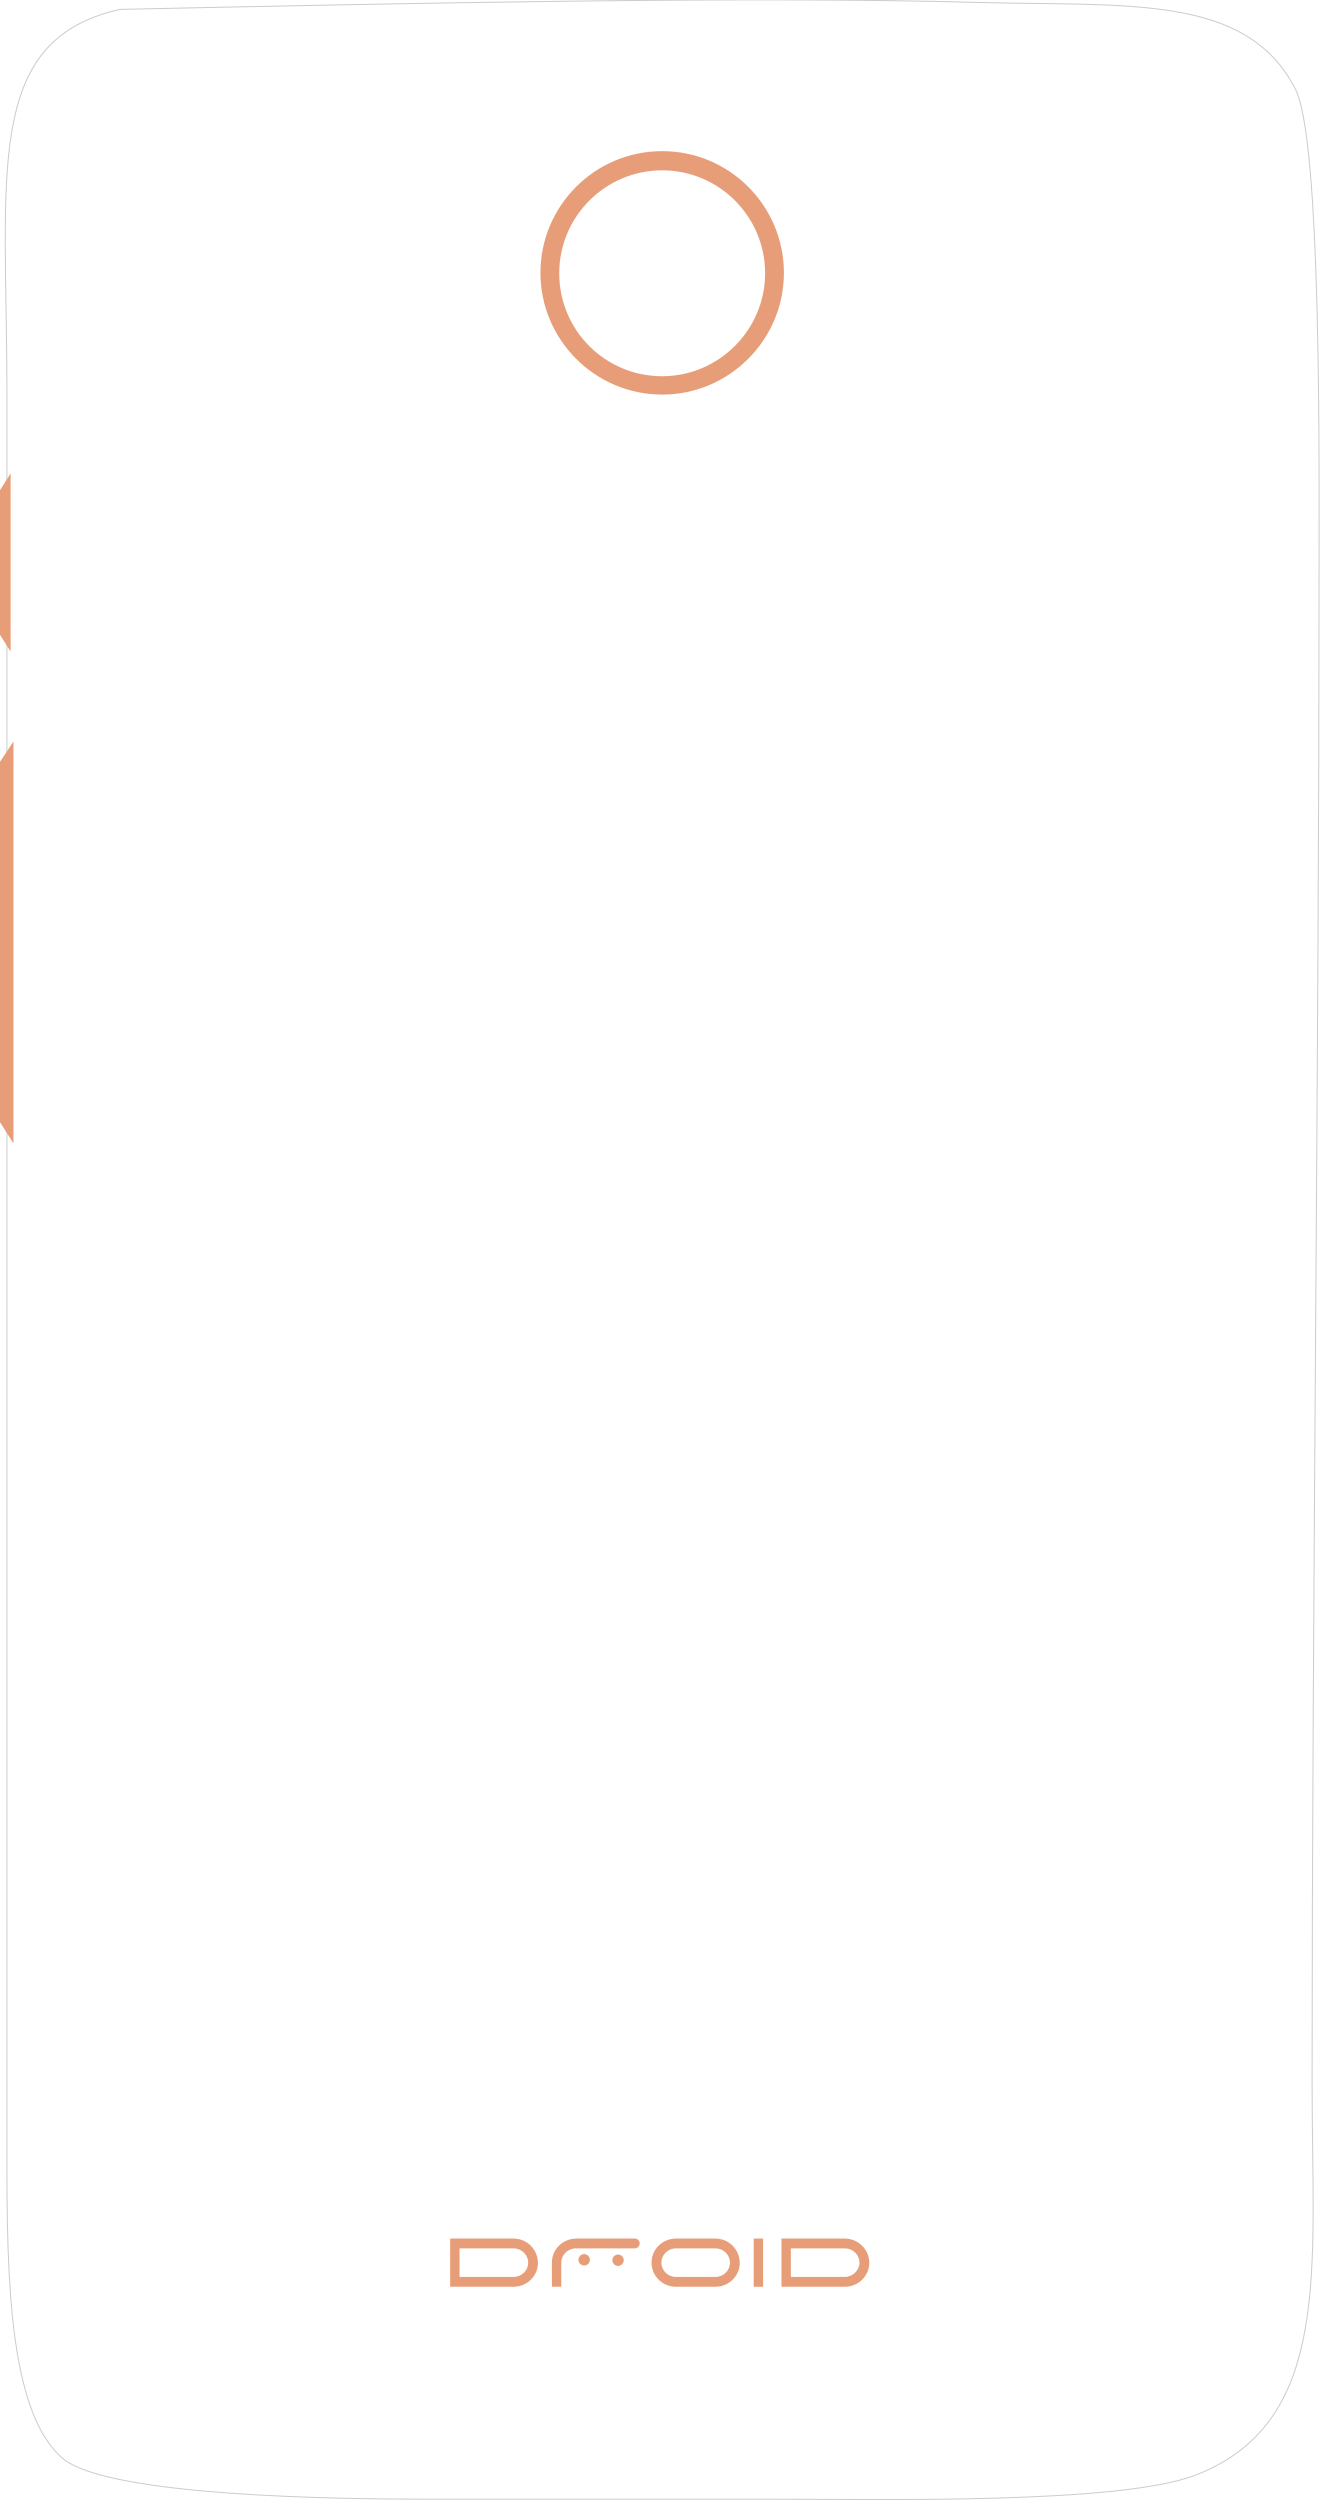
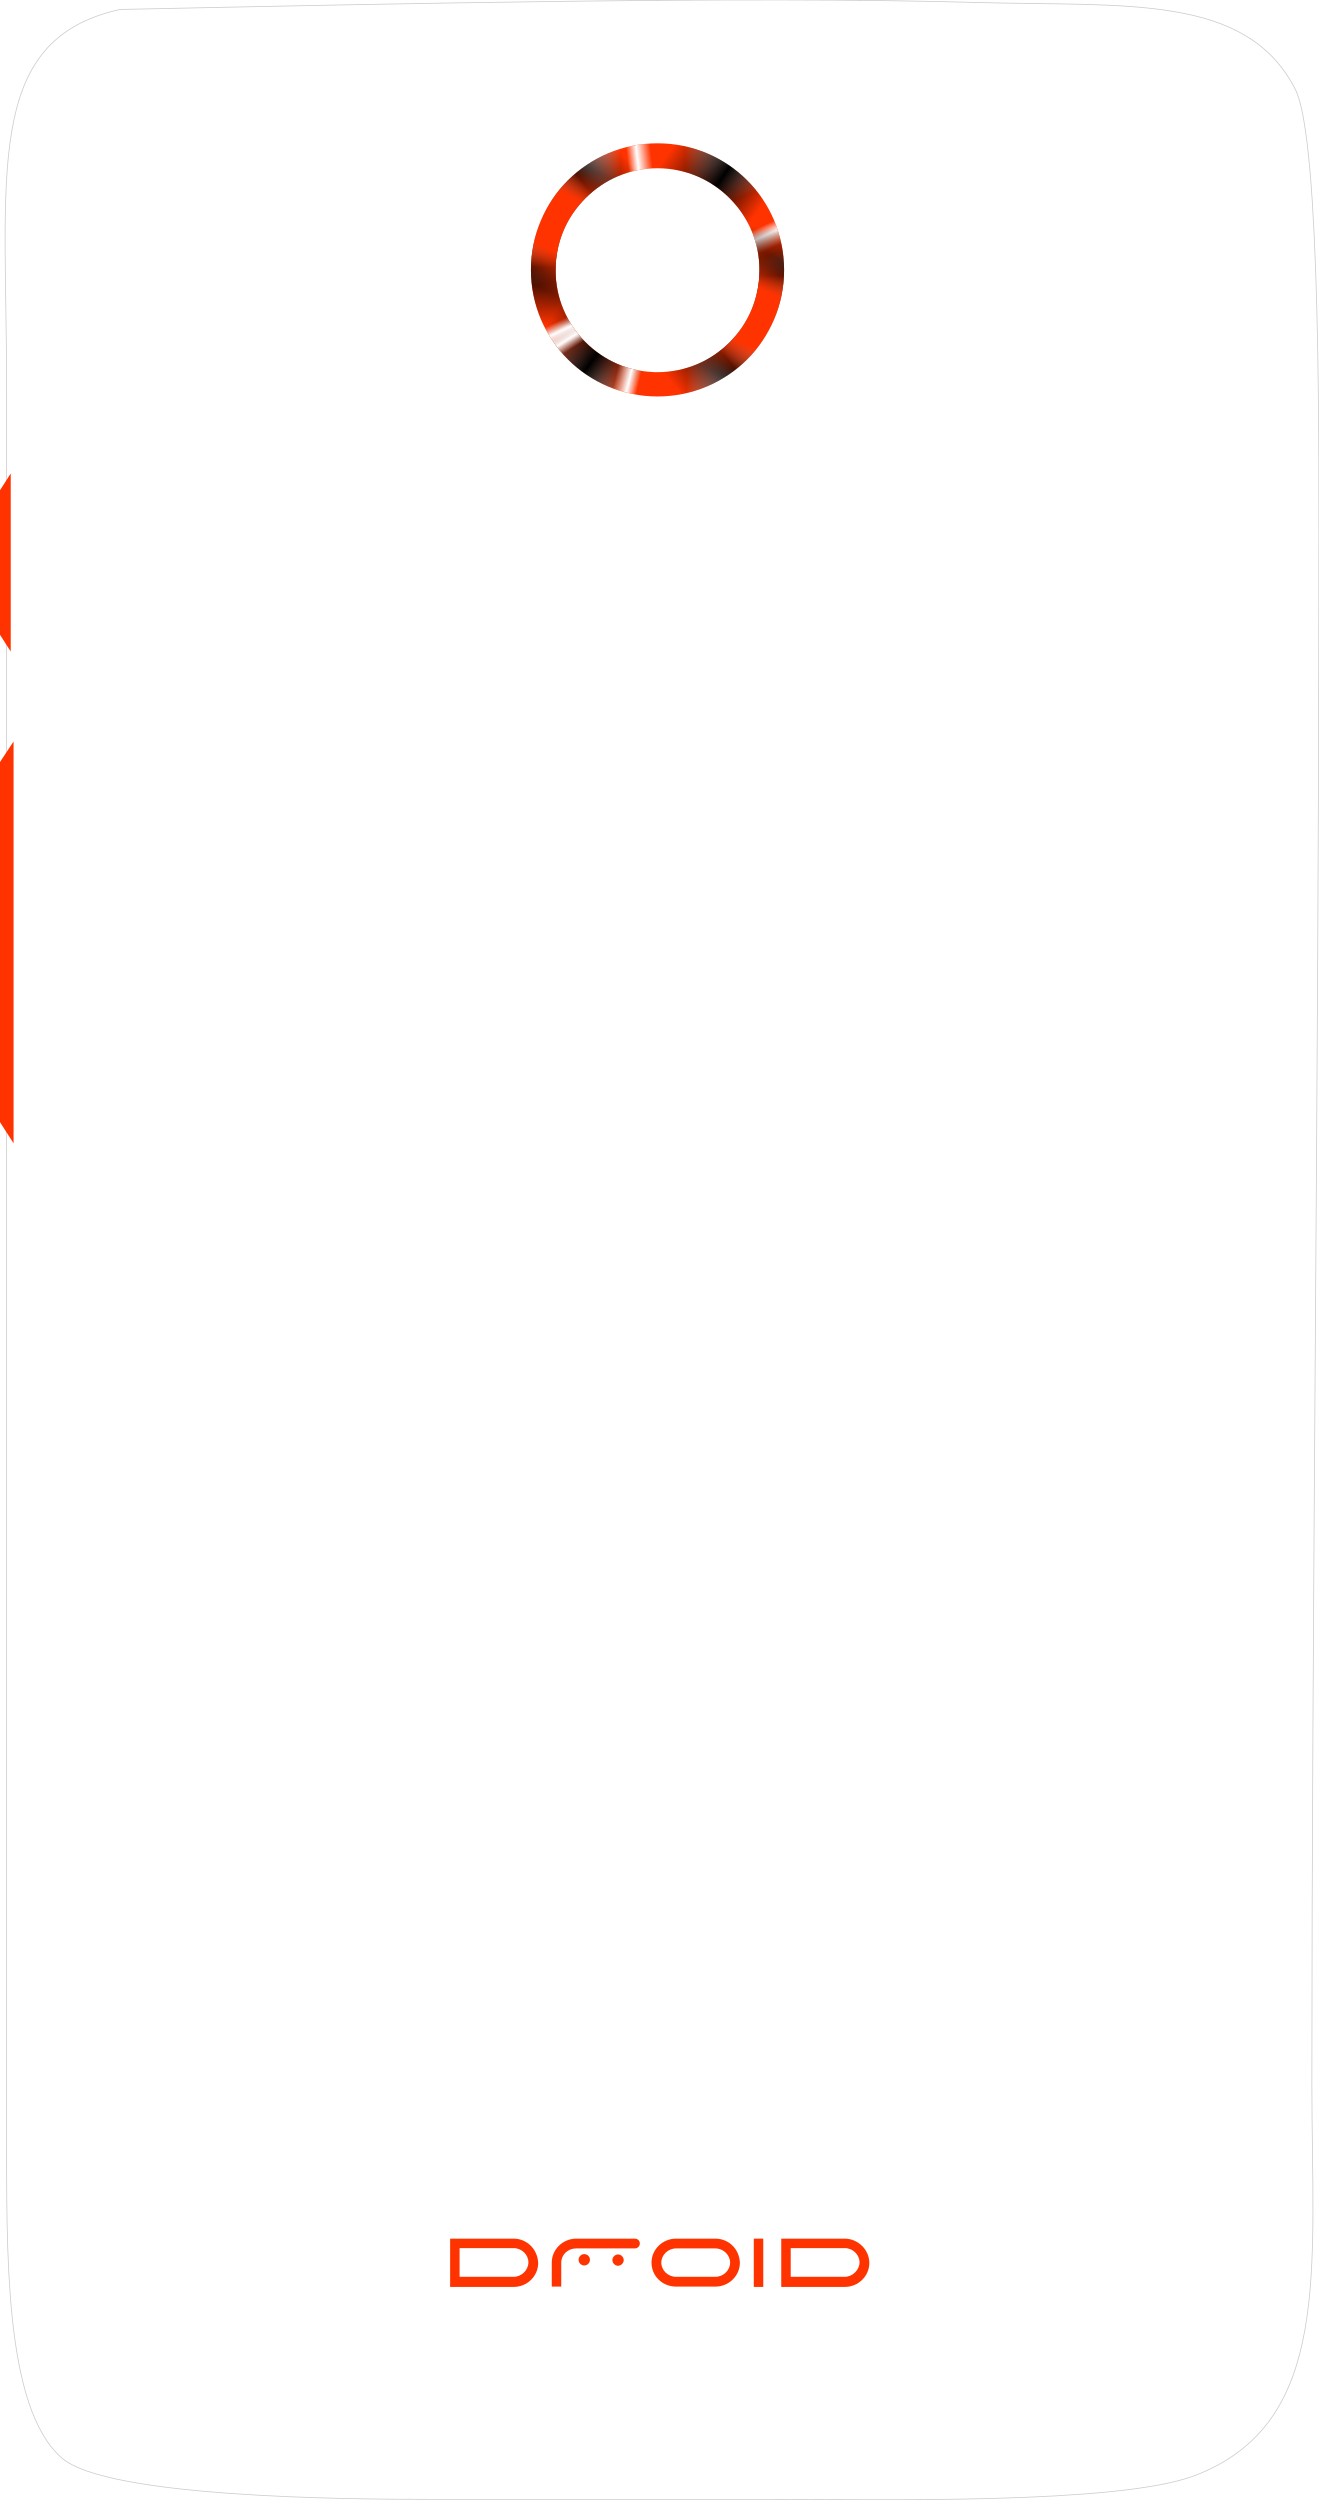
- <svg xmlns="http://www.w3.org/2000/svg" version="1.1" id="Layer_1" x="0px" y="0px" viewBox="0 0 322.9 612" enable-background="new 0 0 322.9 612" xml:space="preserve">
+ <svg xmlns="http://www.w3.org/2000/svg" xmlns:xlink="http://www.w3.org/1999/xlink" version="1.1" id="Layer_1" x="0px" y="0px" viewBox="0 0 417.8 792" enable-background="new 0 0 417.8 792" xml:space="preserve">
  <g>
-     <path fill="none" stroke="#CCCCCC" stroke-width="0.25" stroke-miterlimit="10" d="M29.4,2.3c70-1.5,153.3-3.3,210.2-1.7   c36.2,1,65.4-2.2,77.4,21c6.6,12,5.9,92.1,5.9,123.6c0,110.4-1.7,254.5-1.7,364.9c0,45.4,5,82.8-28.5,95.8   c-18.6,7.2-77.8,5.9-103.4,5.9c-40.1,0-44,0-84.1,0c-20.6,0-79-0.5-90-10.1C1,589.3,1.7,551,1.7,520.2c0-78,0-155.8,0-233.7   c0-63.4,0-126.7,0-190.1C1.7,42.7-4.3,9.8,29.4,2.3z" />
+     <path fill="none" stroke="#CCCCCC" stroke-width="0.25" stroke-miterlimit="10" d="M38,3c90.6-1.9,198.4-4.3,272-2.2   C356.8,2.1,394.6-2,410.2,28c8.5,15.5,7.6,119.2,7.6,160c0,142.9-2.2,329.4-2.2,472.2c0,58.8,6.5,107.2-36.9,124   c-24.1,9.3-100.7,7.6-133.8,7.6c-51.9,0-56.9,0-108.8,0c-26.7,0-102.2-0.6-116.5-13.1c-18.4-16-17.5-65.6-17.5-105.5   c0-100.9,0-201.6,0-302.4c0-82,0-164,0-246C2.2,55.3-5.6,12.7,38,3z" />
    <g>
-       <polygon fill="#E89D79" points="0,274.7 3.3,279.9 3.3,181.5 0,186.5   " />
-       <polygon fill="#E89D79" points="2.6,115.9 0,120 0,155.4 2.6,159.5   " />
-       <path fill="#E89D79" d="M125.7,548h-15.5v11.8h15.5c3.3,0,6-2.6,6-5.9C131.6,550.6,129,548,125.7,548z M125.7,557.4h-13.2v-7h13.2    c2,0,3.6,1.6,3.6,3.5S127.7,557.4,125.7,557.4z" />
-       <path fill="#E89D79" d="M155.5,548h-14.4c-3.3,0-6,2.6-6,5.9v5.9h2.3v-5.9c0-1.9,1.6-3.5,3.6-3.5h14.4c0.6,0,1.2-0.5,1.2-1.2    C156.6,548.5,156,548,155.5,548z" />
-       <path fill="#E89D79" d="M175.1,548h-9.6c-3.3,0-6,2.6-6,5.9c0,3.3,2.7,5.9,6,5.9h9.6c3.3,0,6-2.6,6-5.9    C181,550.6,178.4,548,175.1,548z M175.1,557.4h-9.6c-2,0-3.6-1.6-3.6-3.5s1.6-3.5,3.6-3.5h9.6c2,0,3.6,1.6,3.6,3.5    S177.1,557.4,175.1,557.4z" />
-       <rect x="184.5" y="548" fill="#E89D79" width="2.3" height="11.8" />
-       <path fill="#E89D79" d="M206.8,548h-15.5v11.8h15.5c3.3,0,6-2.6,6-5.9C212.8,550.6,210,548,206.8,548z M206.8,557.4h-13.2v-7h13.2    c2,0,3.6,1.6,3.6,3.5S208.7,557.4,206.8,557.4z" />
-       <ellipse fill="#E89D79" cx="143" cy="553.2" rx="1.4" ry="1.4" />
-       <path fill="#E89D79" d="M151.3,551.9c-0.7,0-1.4,0.6-1.4,1.4c0,0.7,0.6,1.4,1.4,1.4c0.7,0,1.4-0.6,1.4-1.4    C152.7,552.6,152.1,551.9,151.3,551.9z" />
-       <path fill="#E89D79" d="M162.1,37c-16.5,0-29.8,13.4-29.8,29.8s13.4,29.8,29.8,29.8s29.8-13.4,29.8-29.8S178.6,37,162.1,37z     M162.1,92.1c-14,0-25.2-11.3-25.2-25.2s11.3-25.2,25.2-25.2s25.2,11.3,25.2,25.2C187.3,80.7,176,92.1,162.1,92.1z" />
+       <polygon fill="#FF3300" points="0,355.5 4.3,362.2 4.3,234.9 0,241.4   " />
+       <polygon fill="#FF3300" points="3.4,150 0,155.3 0,201.1 3.4,206.4   " />
+       <path fill="#FF3300" d="M162.7,709.2h-20.1v15.3h20.1c4.3,0,7.8-3.4,7.8-7.6C170.3,712.5,166.9,709.2,162.7,709.2z M162.7,721.3    h-17.1v-9.1h17.1c2.6,0,4.7,2.1,4.7,4.5S165.3,721.3,162.7,721.3z" />
+       <path fill="#FF3300" d="M201.2,709.2h-18.6c-4.3,0-7.8,3.4-7.8,7.6v7.6h3v-7.6c0-2.5,2.1-4.5,4.7-4.5h18.6c0.8,0,1.6-0.6,1.6-1.6    C202.7,709.8,201.9,709.2,201.2,709.2z" />
+       <path fill="#FF3300" d="M226.6,709.2h-12.4c-4.3,0-7.8,3.4-7.8,7.6c0,4.3,3.5,7.6,7.8,7.6h12.4c4.3,0,7.8-3.4,7.8-7.6    C234.2,712.5,230.9,709.2,226.6,709.2z M226.6,721.3h-12.4c-2.6,0-4.7-2.1-4.7-4.5s2.1-4.5,4.7-4.5h12.4c2.6,0,4.7,2.1,4.7,4.5    S229.2,721.3,226.6,721.3z" />
+       <rect x="238.8" y="709.2" fill="#FF3300" width="3" height="15.3" />
+       <path fill="#FF3300" d="M267.6,709.2h-20.1v15.3h20.1c4.3,0,7.8-3.4,7.8-7.6S271.8,709.2,267.6,709.2z M267.6,721.3h-17.1v-9.1    h17.1c2.6,0,4.7,2.1,4.7,4.5S270.1,721.3,267.6,721.3z" />
+       <ellipse fill="#FF3300" cx="185.1" cy="715.9" rx="1.8" ry="1.8" />
+       <path fill="#FF3300" d="M195.8,714.2c-0.9,0-1.8,0.8-1.8,1.8c0,0.9,0.8,1.8,1.8,1.8c0.9,0,1.8-0.8,1.8-1.8    C197.6,715.1,196.8,714.2,195.8,714.2z" />
    </g>
  </g>
+   <g>
+     <defs>
+       <path id="SVGID_9_" d="M168.2,85.5c0,22.2,17.9,40.1,40.1,40.1s40.1-17.9,40.1-40.1s-17.8-40.1-40.1-40.1    C186.1,45.4,168.2,63.3,168.2,85.5z M176,85.6c0-17.8,14.5-32.3,32.3-32.3s32.3,14.5,32.3,32.3s-14.4,32.3-32.3,32.3    S176,103.2,176,85.6z" />
+     </defs>
+     <clipPath id="SVGID_1_">
+       <use xlink:href="#SVGID_9_" overflow="visible" />
+     </clipPath>
+     <linearGradient id="SVGID_2_" gradientUnits="userSpaceOnUse" x1="201.798" y1="86.46" x2="242.971" y2="86.46" gradientTransform="matrix(-1.1612 6.104535e-03 5.256823e-03 1 465.4886 -1.8668)">
+       <stop offset="0" style="stop-color:#FF3300;stop-opacity:0" />
+       <stop offset="0.3" style="stop-color:#FF3300" />
+       <stop offset="0.729" style="stop-color:#FF3300" />
+       <stop offset="0.996" style="stop-color:#FF3300;stop-opacity:0" />
+     </linearGradient>
+     <polygon clip-path="url(#SVGID_1_)" fill="url(#SVGID_2_)" points="184,127.3 231.8,127 231.4,44.6 183.6,44.9  " />
+     <linearGradient id="SVGID_3_" gradientUnits="userSpaceOnUse" x1="252.181" y1="-3.317" x2="293.354" y2="-3.317" gradientTransform="matrix(-0.4524 -1.057 -0.9193 0.3935 328.056 375.5632)">
+       <stop offset="0" style="stop-color:#FF3300;stop-opacity:0" />
+       <stop offset="0.3" style="stop-color:#FF3300" />
+       <stop offset="0.729" style="stop-color:#FF3300" />
+       <stop offset="0.996" style="stop-color:#FF3300;stop-opacity:0" />
+     </linearGradient>
+     <polygon clip-path="url(#SVGID_1_)" fill="url(#SVGID_3_)" points="160.5,80.4 179.1,123.9 254.9,91.5 236.3,48  " />
+     <linearGradient id="SVGID_4_" gradientUnits="userSpaceOnUse" x1="216.579" y1="29.691" x2="257.752" y2="29.691" gradientTransform="matrix(-0.9371 -0.6661 -0.5794 0.815 447.1472 219.7369)">
+       <stop offset="0.175" style="stop-color:#000000;stop-opacity:0" />
+       <stop offset="0.5" style="stop-color:#000000" />
+       <stop offset="0.889" style="stop-color:#000000;stop-opacity:0" />
+     </linearGradient>
+     <polygon clip-path="url(#SVGID_1_)" fill="url(#SVGID_4_)" points="164.5,105.8 203.1,133.3 250.9,66.1 212.3,38.6  " />
+     <linearGradient id="SVGID_5_" gradientUnits="userSpaceOnUse" x1="216.579" y1="29.691" x2="257.752" y2="29.691" gradientTransform="matrix(-1.1175 -0.2702 -0.2095 0.8666 477.9109 128.641)">
+       <stop offset="0.433" style="stop-color:#FFFFFF;stop-opacity:0" />
+       <stop offset="0.5" style="stop-color:#FFFFFF" />
+       <stop offset="0.595" style="stop-color:#FFFFFF;stop-opacity:0" />
+     </linearGradient>
+     <polygon clip-path="url(#SVGID_1_)" fill="url(#SVGID_5_)" points="175,120.5 221,131.6 238.3,60.1 192.3,49  " />
+     <linearGradient id="SVGID_6_" gradientUnits="userSpaceOnUse" x1="216.579" y1="29.691" x2="257.752" y2="29.691" gradientTransform="matrix(-0.6219 -0.967 -0.7315 0.4704 375.0954 306.1644)">
+       <stop offset="0.433" style="stop-color:#FFFFFF;stop-opacity:0" />
+       <stop offset="0.5" style="stop-color:#FFFFFF" />
+       <stop offset="0.595" style="stop-color:#FFFFFF;stop-opacity:0" />
+     </linearGradient>
+     <polygon clip-path="url(#SVGID_1_)" fill="url(#SVGID_6_)" points="162.9,90.3 188.5,130.1 248.8,91.3 223.2,51.5  " />
+     <linearGradient id="SVGID_7_" gradientUnits="userSpaceOnUse" x1="216.579" y1="29.691" x2="257.752" y2="29.691" gradientTransform="matrix(0.4862 1.0419 0.9111 -0.4252 68.8373 -145.3096)">
+       <stop offset="0.433" style="stop-color:#FFFFFF;stop-opacity:0" />
+       <stop offset="0.5" style="stop-color:#FFFFFF" />
+       <stop offset="0.595" style="stop-color:#FFFFFF;stop-opacity:0" />
+     </linearGradient>
+     <polygon clip-path="url(#SVGID_1_)" fill="url(#SVGID_7_)" points="258.8,93.1 238.8,50.2 163.6,85.2 183.7,128.1  " />
+     <linearGradient id="SVGID_8_" gradientUnits="userSpaceOnUse" x1="216.579" y1="29.691" x2="257.752" y2="29.691" gradientTransform="matrix(1.1418 -0.1348 -0.1048 -0.8873 -62.1204 139.4203)">
+       <stop offset="0.433" style="stop-color:#FFFFFF;stop-opacity:0" />
+       <stop offset="0.5" style="stop-color:#FFFFFF" />
+       <stop offset="0.595" style="stop-color:#FFFFFF;stop-opacity:0" />
+     </linearGradient>
+     <polygon clip-path="url(#SVGID_1_)" fill="url(#SVGID_8_)" points="224.7,41.7 177.7,47.3 186.4,120.5 233.4,114.9  " />
+     <linearGradient id="SVGID_10_" gradientUnits="userSpaceOnUse" x1="219.938" y1="147.281" x2="261.111" y2="147.281" gradientTransform="matrix(-0.8914 0.7262 0.6316 0.7753 329.066 -202.9025)">
+       <stop offset="0.175" style="stop-color:#000000;stop-opacity:0" />
+       <stop offset="0.5" style="stop-color:#000000" />
+       <stop offset="0.889" style="stop-color:#000000;stop-opacity:0" />
+     </linearGradient>
+     <polygon clip-path="url(#SVGID_1_)" fill="url(#SVGID_10_)" points="215.4,132.9 252.1,103 200,39 163.3,68.9  " />
+     <linearGradient id="SVGID_11_" gradientUnits="userSpaceOnUse" x1="282.32" y1="182.985" x2="323.493" y2="182.985" gradientTransform="matrix(-4.211158e-02 1.149 0.9993 3.662734e-02 37.594 -268.7798)">
+       <stop offset="0.175" style="stop-color:#000000;stop-opacity:0" />
+       <stop offset="0.5" style="stop-color:#000000" />
+       <stop offset="0.889" style="stop-color:#000000;stop-opacity:0" />
+     </linearGradient>
+     <polygon clip-path="url(#SVGID_1_)" fill="url(#SVGID_11_)" points="248,111.1 249.8,63.8 167.4,60.8 165.6,108.1  " />
+     <linearGradient id="SVGID_12_" gradientUnits="userSpaceOnUse" x1="327.704" y1="-1.457" x2="368.877" y2="-1.457" gradientTransform="matrix(0.4355 -0.9002 -0.9002 -0.4355 54.6969 398.8367)">
+       <stop offset="0" style="stop-color:#FF3300;stop-opacity:0" />
+       <stop offset="0.3" style="stop-color:#FF3300" />
+       <stop offset="0.729" style="stop-color:#FF3300" />
+       <stop offset="0.996" style="stop-color:#FF3300;stop-opacity:0" />
+     </linearGradient>
+     <polygon clip-path="url(#SVGID_1_)" fill="url(#SVGID_12_)" points="179.6,49.5 161.6,86.5 235.8,122.4 253.8,85.4  " />
+   </g>
</svg>
